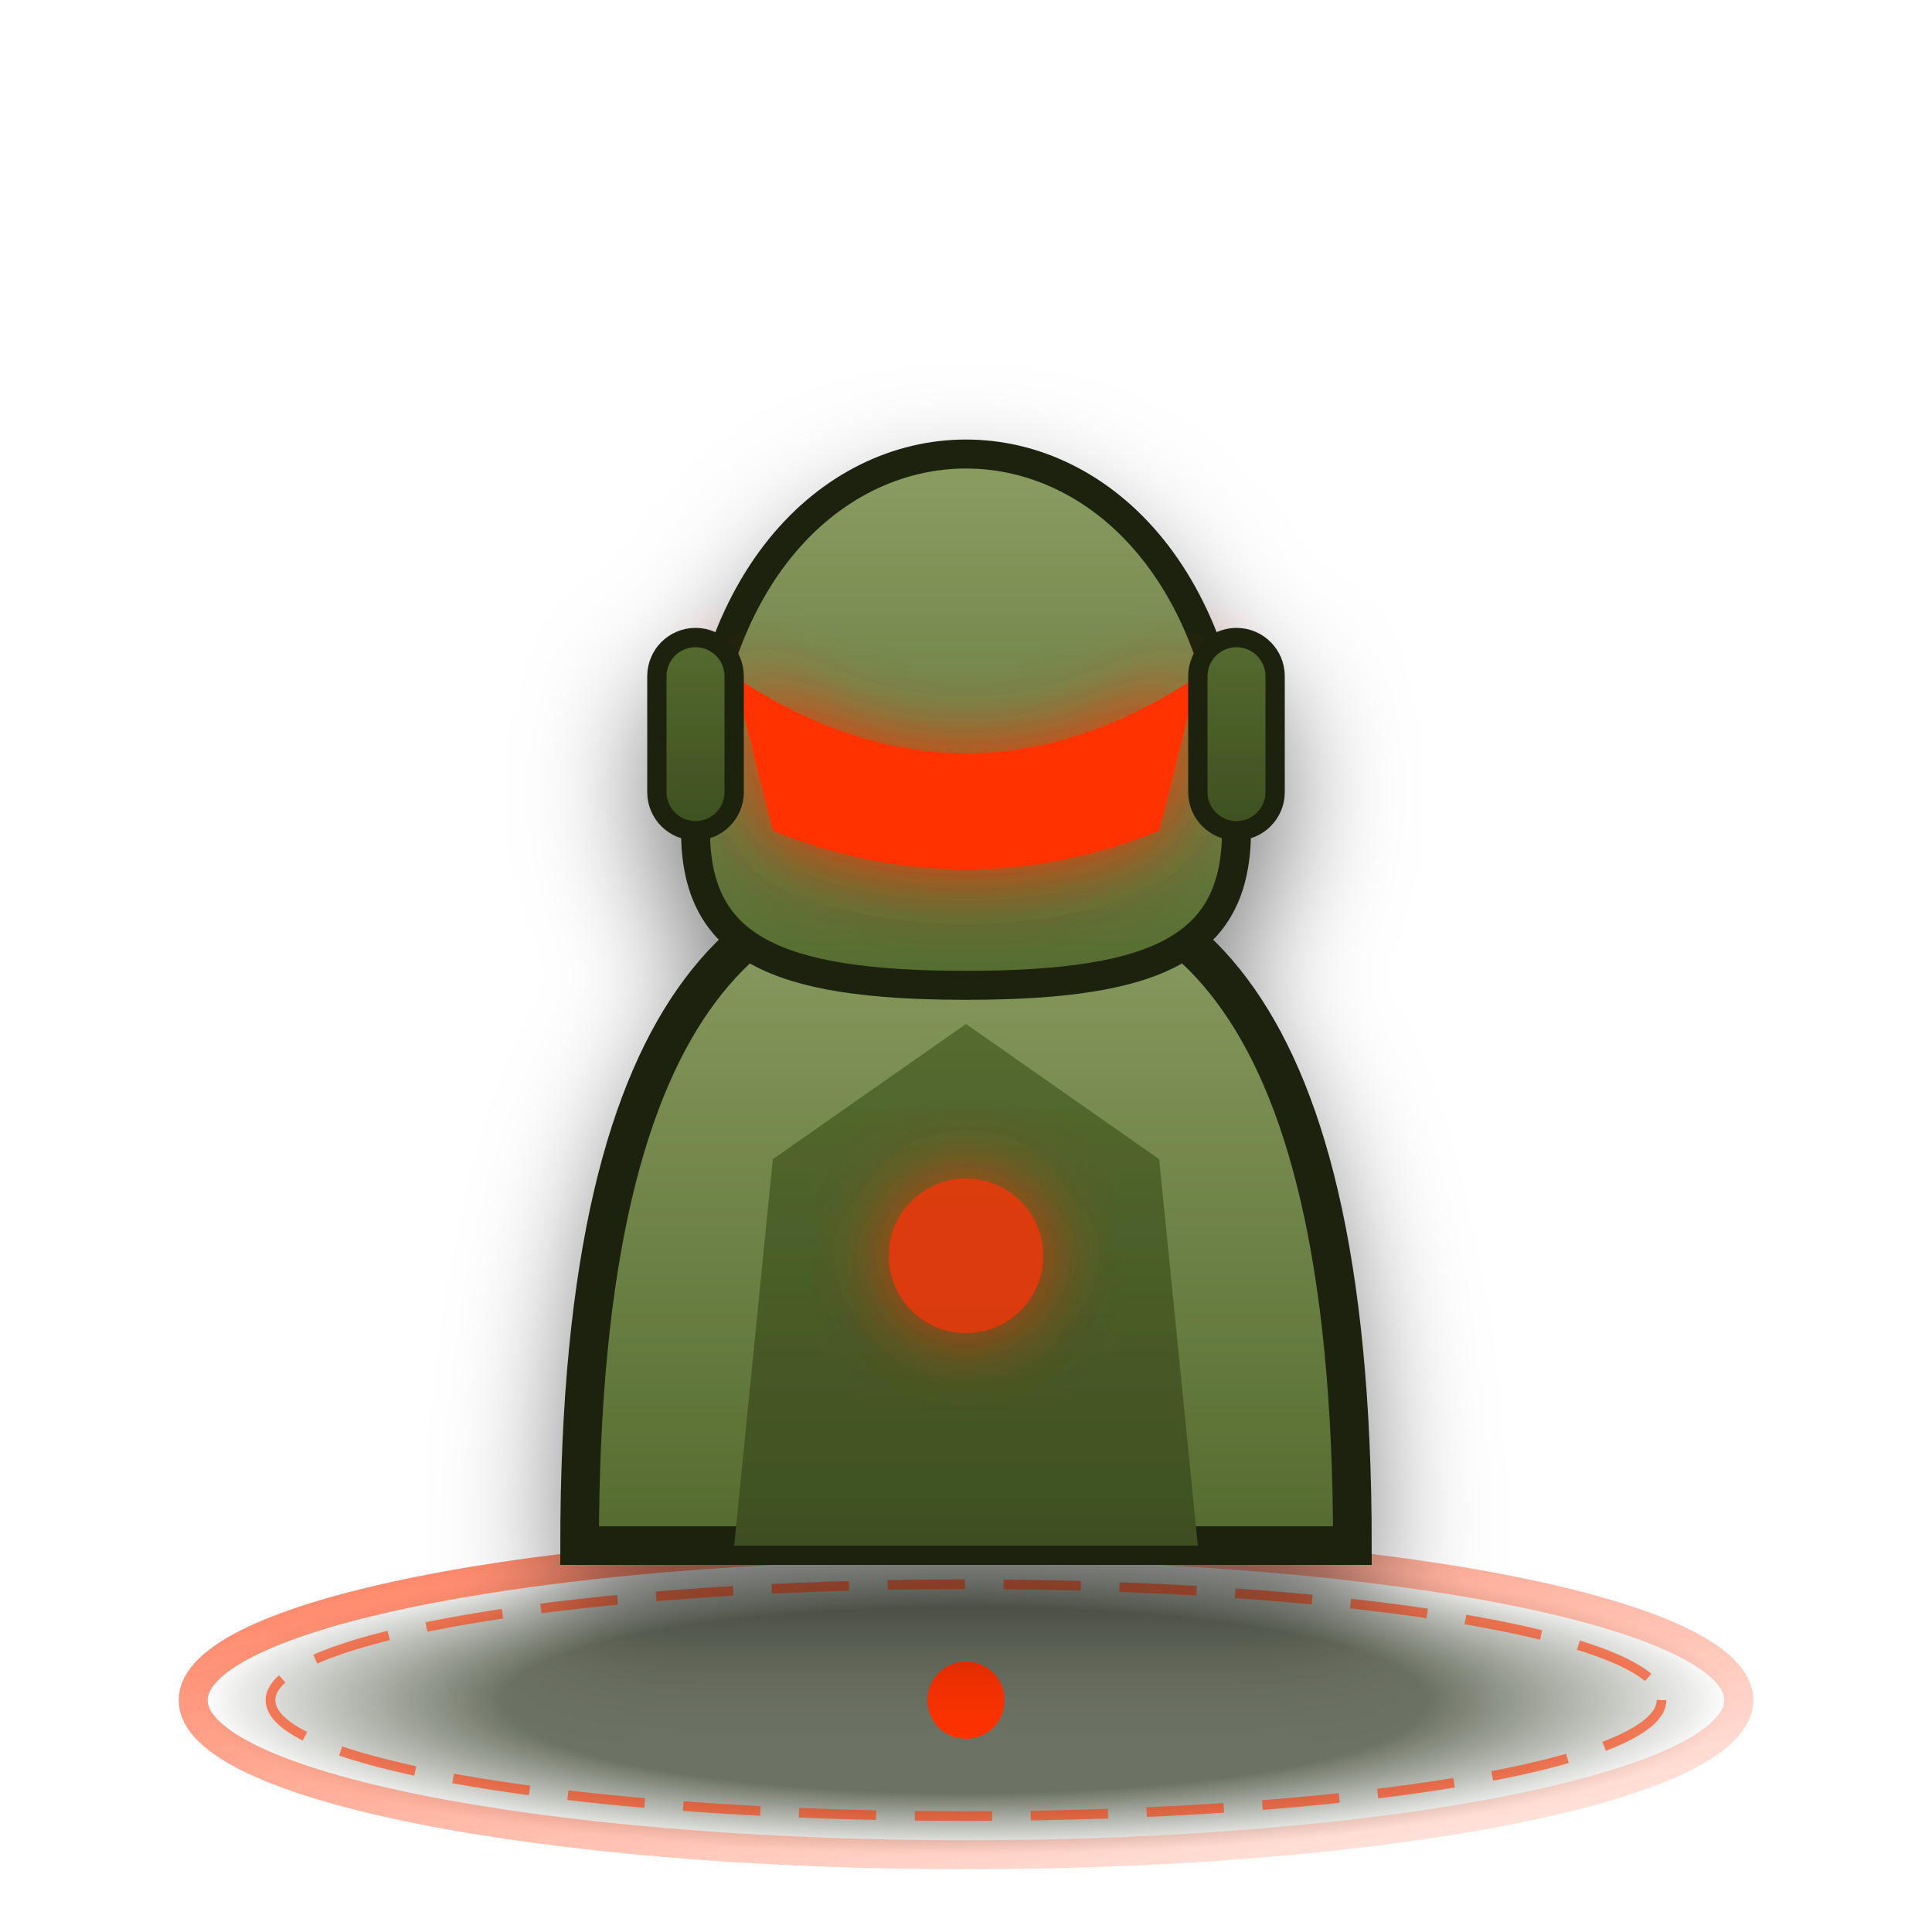
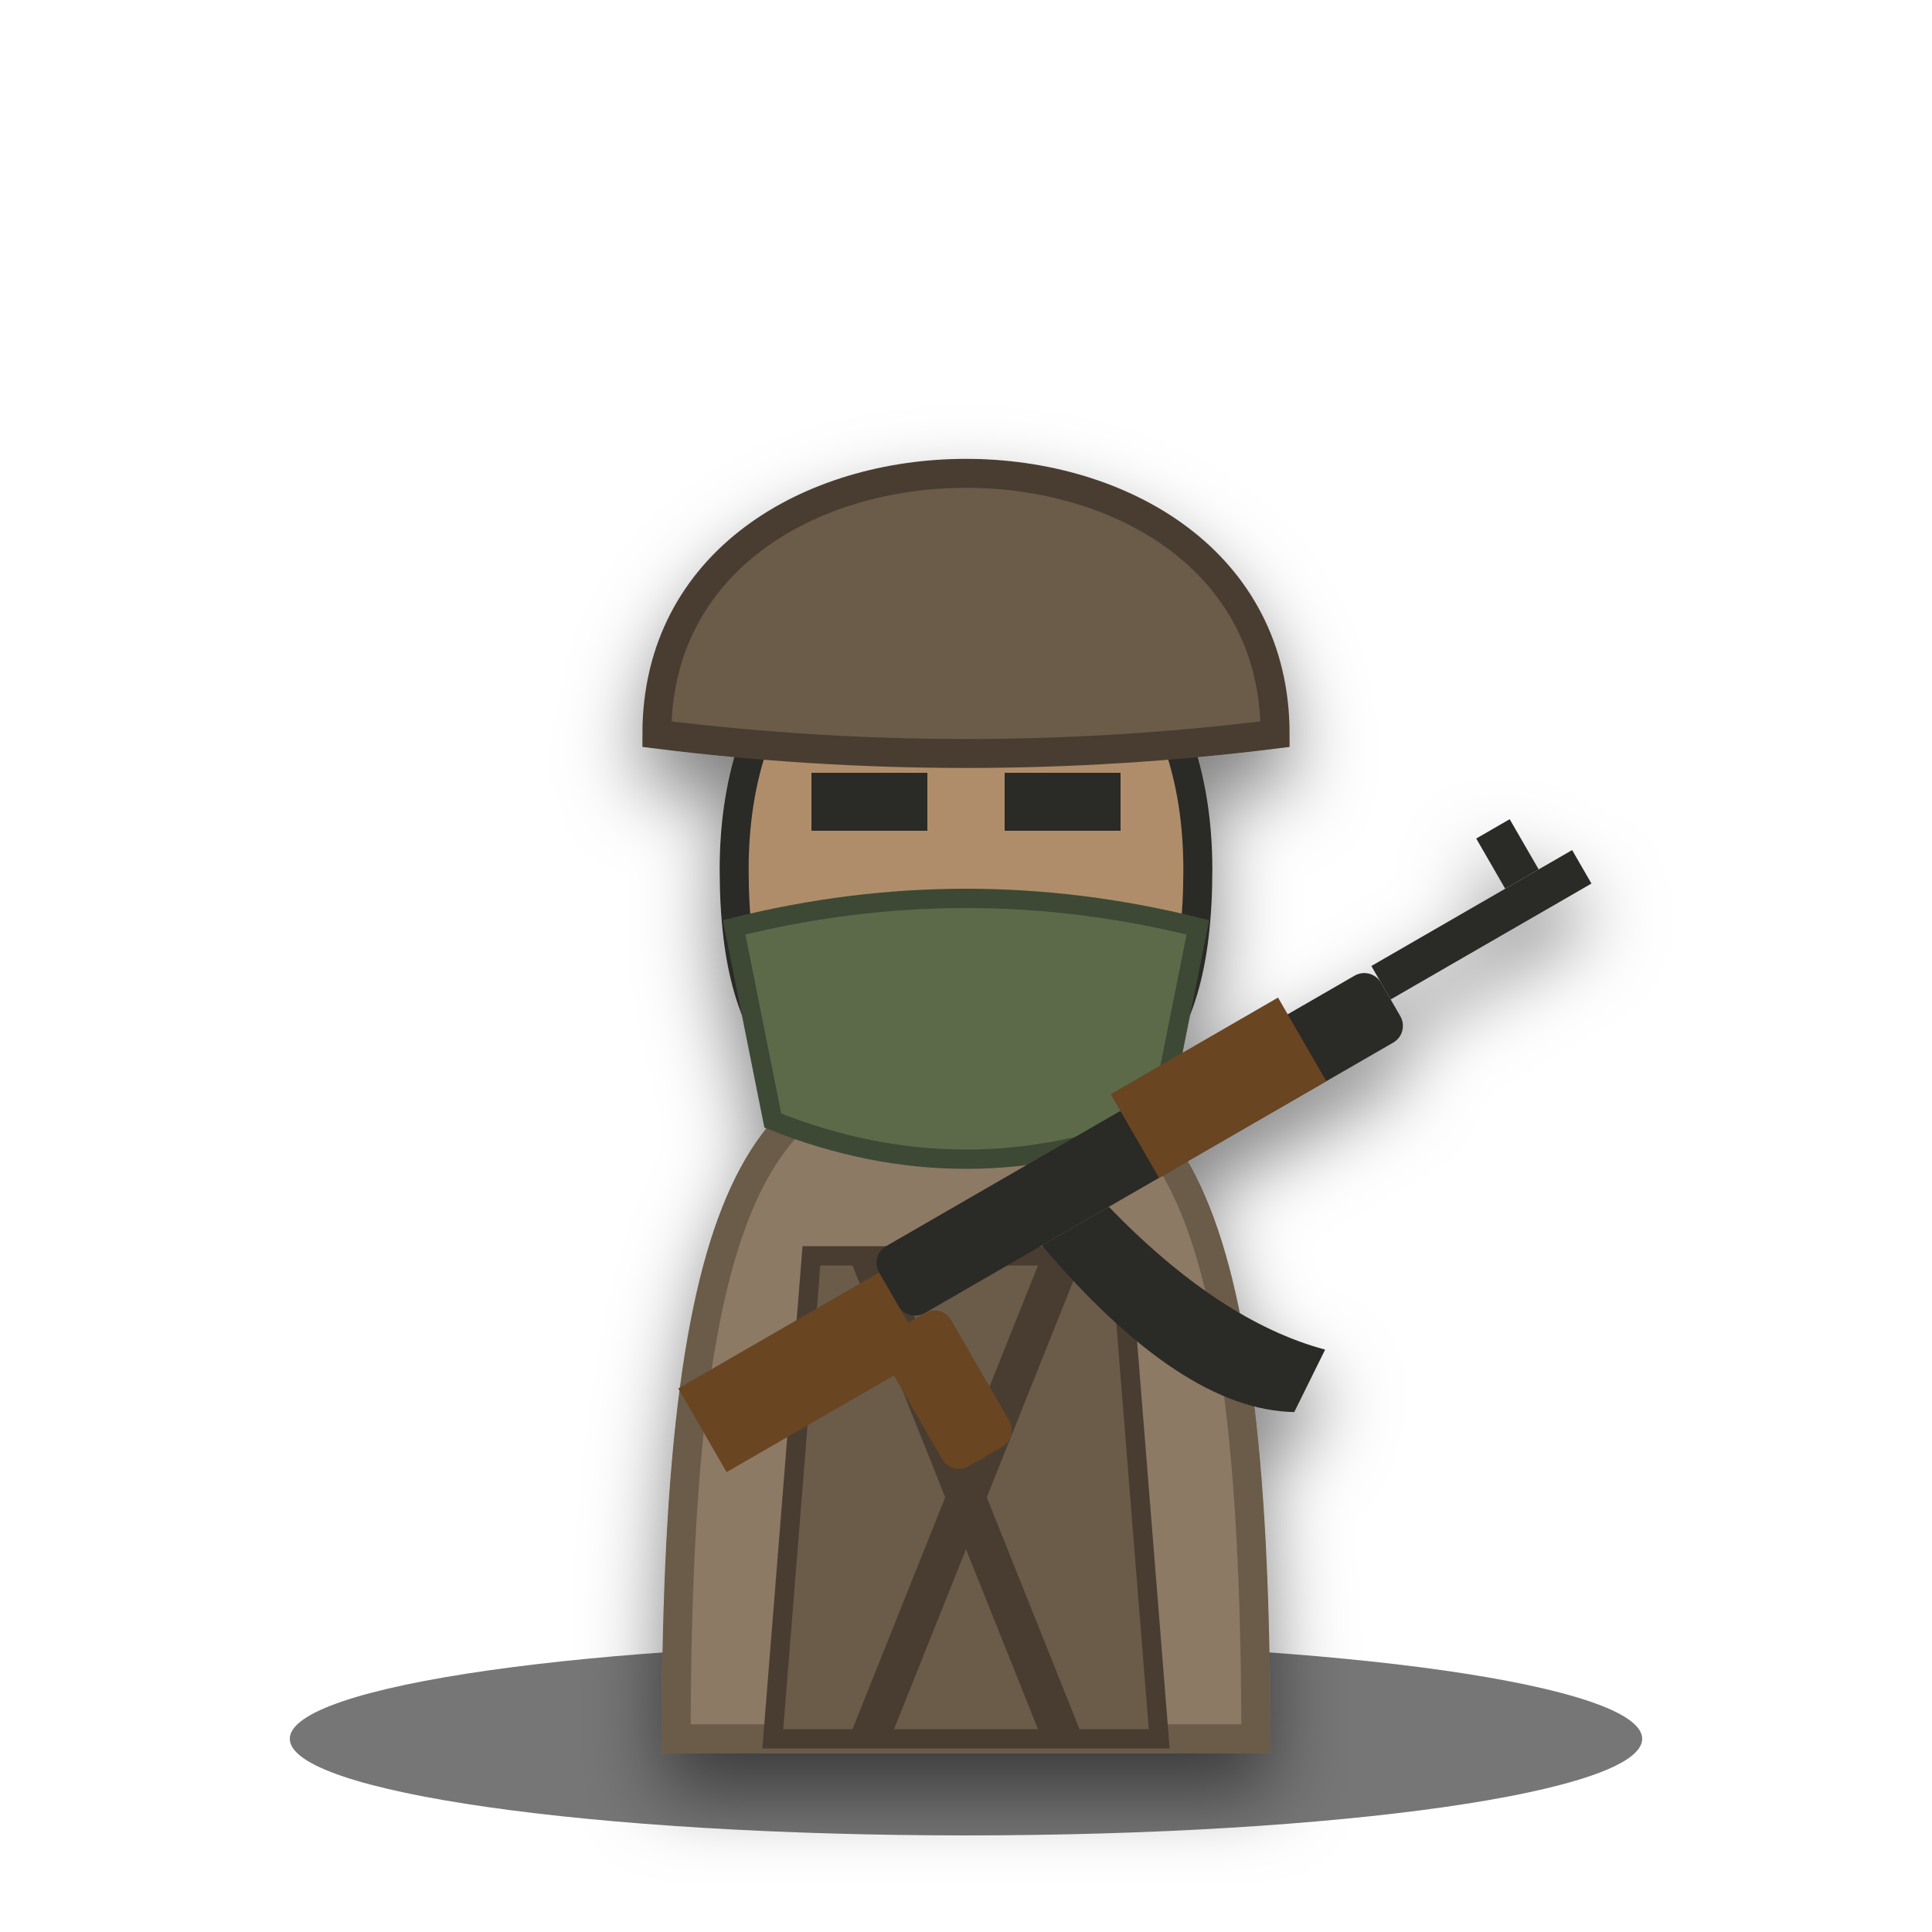
<svg xmlns="http://www.w3.org/2000/svg" viewBox="0 0 100 100">
  <defs>
-     <filter id="drop-shadow" x="-20%" y="-20%" width="140%" height="140%">
-       <feDropShadow dx="0" dy="3" stdDeviation="3" flood-color="rgba(0,0,0,0.5)" />
+     <filter id="shadow" x="-20%" y="-20%" width="140%" height="140%">
+       <feDropShadow dx="0" dy="2" stdDeviation="2" flood-color="rgba(0,0,0,0.5)" />
    </filter>
-     <filter id="glow" x="-50%" y="-50%" width="200%" height="200%">
-       <feGaussianBlur stdDeviation="2" result="blur" />
-       <feMerge>
-         <feMergeNode in="blur" />
-         <feMergeNode in="SourceGraphic" />
-       </feMerge>
-     </filter>
-     <linearGradient id="mainGrad" x1="0%" y1="0%" x2="0%" y2="100%">
-       <stop offset="0%" stop-color="#8b9e63" />
-       <stop offset="100%" stop-color="#556b2f" />
-     </linearGradient>
-     <linearGradient id="lightGrad" x1="0%" y1="0%" x2="0%" y2="100%">
-       <stop offset="0%" stop-color="#ffffff" stop-opacity="0.3" />
-       <stop offset="100%" stop-color="#8b9e63" />
-     </linearGradient>
-     <linearGradient id="darkGrad" x1="0%" y1="0%" x2="0%" y2="100%">
-       <stop offset="0%" stop-color="#556b2f" />
-       <stop offset="100%" stop-color="#3e4f20" />
-     </linearGradient>
-     <linearGradient id="accentGrad" x1="0%" y1="0%" x2="100%" y2="100%">
-       <stop offset="0%" stop-color="#ff3300" stop-opacity="0.8" />
-       <stop offset="100%" stop-color="#ff3300" stop-opacity="0.1" />
-     </linearGradient>
-     <radialGradient id="baseGrad" cx="50%" cy="50%" r="50%">
-       <stop offset="60%" stop-color="#1a240c" stop-opacity="0.8" />
-       <stop offset="100%" stop-color="#1a240c" stop-opacity="0" />
-     </radialGradient>
  </defs>
-   <ellipse cx="50" cy="88" rx="40" ry="8" fill="url(#baseGrad)" stroke="url(#accentGrad)" stroke-width="1.5" opacity="0.8" />
-   <ellipse cx="50" cy="88" rx="36" ry="6" fill="none" stroke="#ff3300" stroke-width="0.5" opacity="0.6" stroke-dasharray="4 2" />
-   <circle cx="50" cy="88" r="2" fill="#ff3300" />
-   <g filter="url(#drop-shadow)">
-     <g transform="translate(0,-5)">
-       <path d="M 30 85 C 30 55, 40 50, 50 50 C 60 50, 70 55, 70 85 Z" fill="url(#mainGrad)" stroke="#1a240c" stroke-width="2" />
-       <path d="M 38 85 L 40 65 L 50 58 L 60 65 L 62 85 Z" fill="url(#darkGrad)" />
-       <circle cx="50" cy="70" r="4" fill="#ff3300" filter="url(#glow)" opacity="0.8" />
-       <rect x="43" y="45" width="14" height="10" fill="#1a240c" />
-       <path d="M 36 48 C 36 22, 64 22, 64 48 C 64 54, 60 56, 50 56 C 40 56, 36 54, 36 48 Z" fill="url(#mainGrad)" stroke="#1a240c" stroke-width="1.5" />
-       <path d="M 38 40 Q 50 48 62 40 L 60 48 Q 50 52 40 48 Z" fill="#ff3300" filter="url(#glow)" />
-       <rect x="34" y="38" width="4" height="10" rx="2" fill="url(#darkGrad)" stroke="#1a240c" stroke-width="1" />
-       <rect x="62" y="38" width="4" height="10" rx="2" fill="url(#darkGrad)" stroke="#1a240c" stroke-width="1" />
+   <ellipse cx="50" cy="90" rx="35" ry="5" fill="#1a1a1a" opacity="0.6" />
+   <g filter="url(#shadow)">
+     <path d="M 35 90 C 35 60, 40 55, 50 55 C 60 55, 65 60, 65 90 Z" fill="#8c7a65" stroke="#6b5c4a" stroke-width="1.5" />
+     <path d="M 40 90 L 42 65 L 58 65 L 60 90 Z" fill="#6b5c4a" stroke="#4a3e30" stroke-width="1" />
+     <path d="M 45 65 L 55 90" stroke="#4a3e30" stroke-width="2" />
+     <path d="M 55 65 L 45 90" stroke="#4a3e30" stroke-width="2" />
+     <path d="M 38 45 C 38 25, 62 25, 62 45 C 62 55, 58 58, 50 58 C 42 58, 38 55, 38 45 Z" fill="#b08d6a" stroke="#2c2a26" stroke-width="1.5" />
+     <path d="M 38 48 Q 50 45 62 48 L 60 58 Q 50 62 40 58 Z" fill="#5c6a4a" stroke="#3d4a35" stroke-width="1" />
+     <rect x="42" y="40" width="6" height="3" fill="#2c2a26" />
+     <rect x="52" y="40" width="6" height="3" fill="#2c2a26" />
+     <path d="M 34 38 C 34 20, 66 20, 66 38 Q 50 40 34 38 Z" fill="#6b5c4a" stroke="#4a3e30" stroke-width="1.5" />
+     <g transform="translate(45, 65) rotate(-30)">
+       <rect x="0" y="0" width="30" height="4" fill="#2c2a26" rx="1" />
+       <rect x="-12" y="1" width="12" height="5" fill="#6b4423" />
+       <path d="M 8 4 Q 10 15 15 18 L 18 16 Q 14 12 12 4 Z" fill="#2c2a26" />
+       <rect x="-2" y="4" width="4" height="8" fill="#6b4423" rx="1" />
+       <rect x="15" y="-1" width="10" height="5" fill="#6b4423" />
+       <rect x="30" y="0" width="12" height="2" fill="#2c2a26" />
+       <rect x="38" y="-3" width="2" height="3" fill="#2c2a26" />
    </g>
  </g>
</svg>
